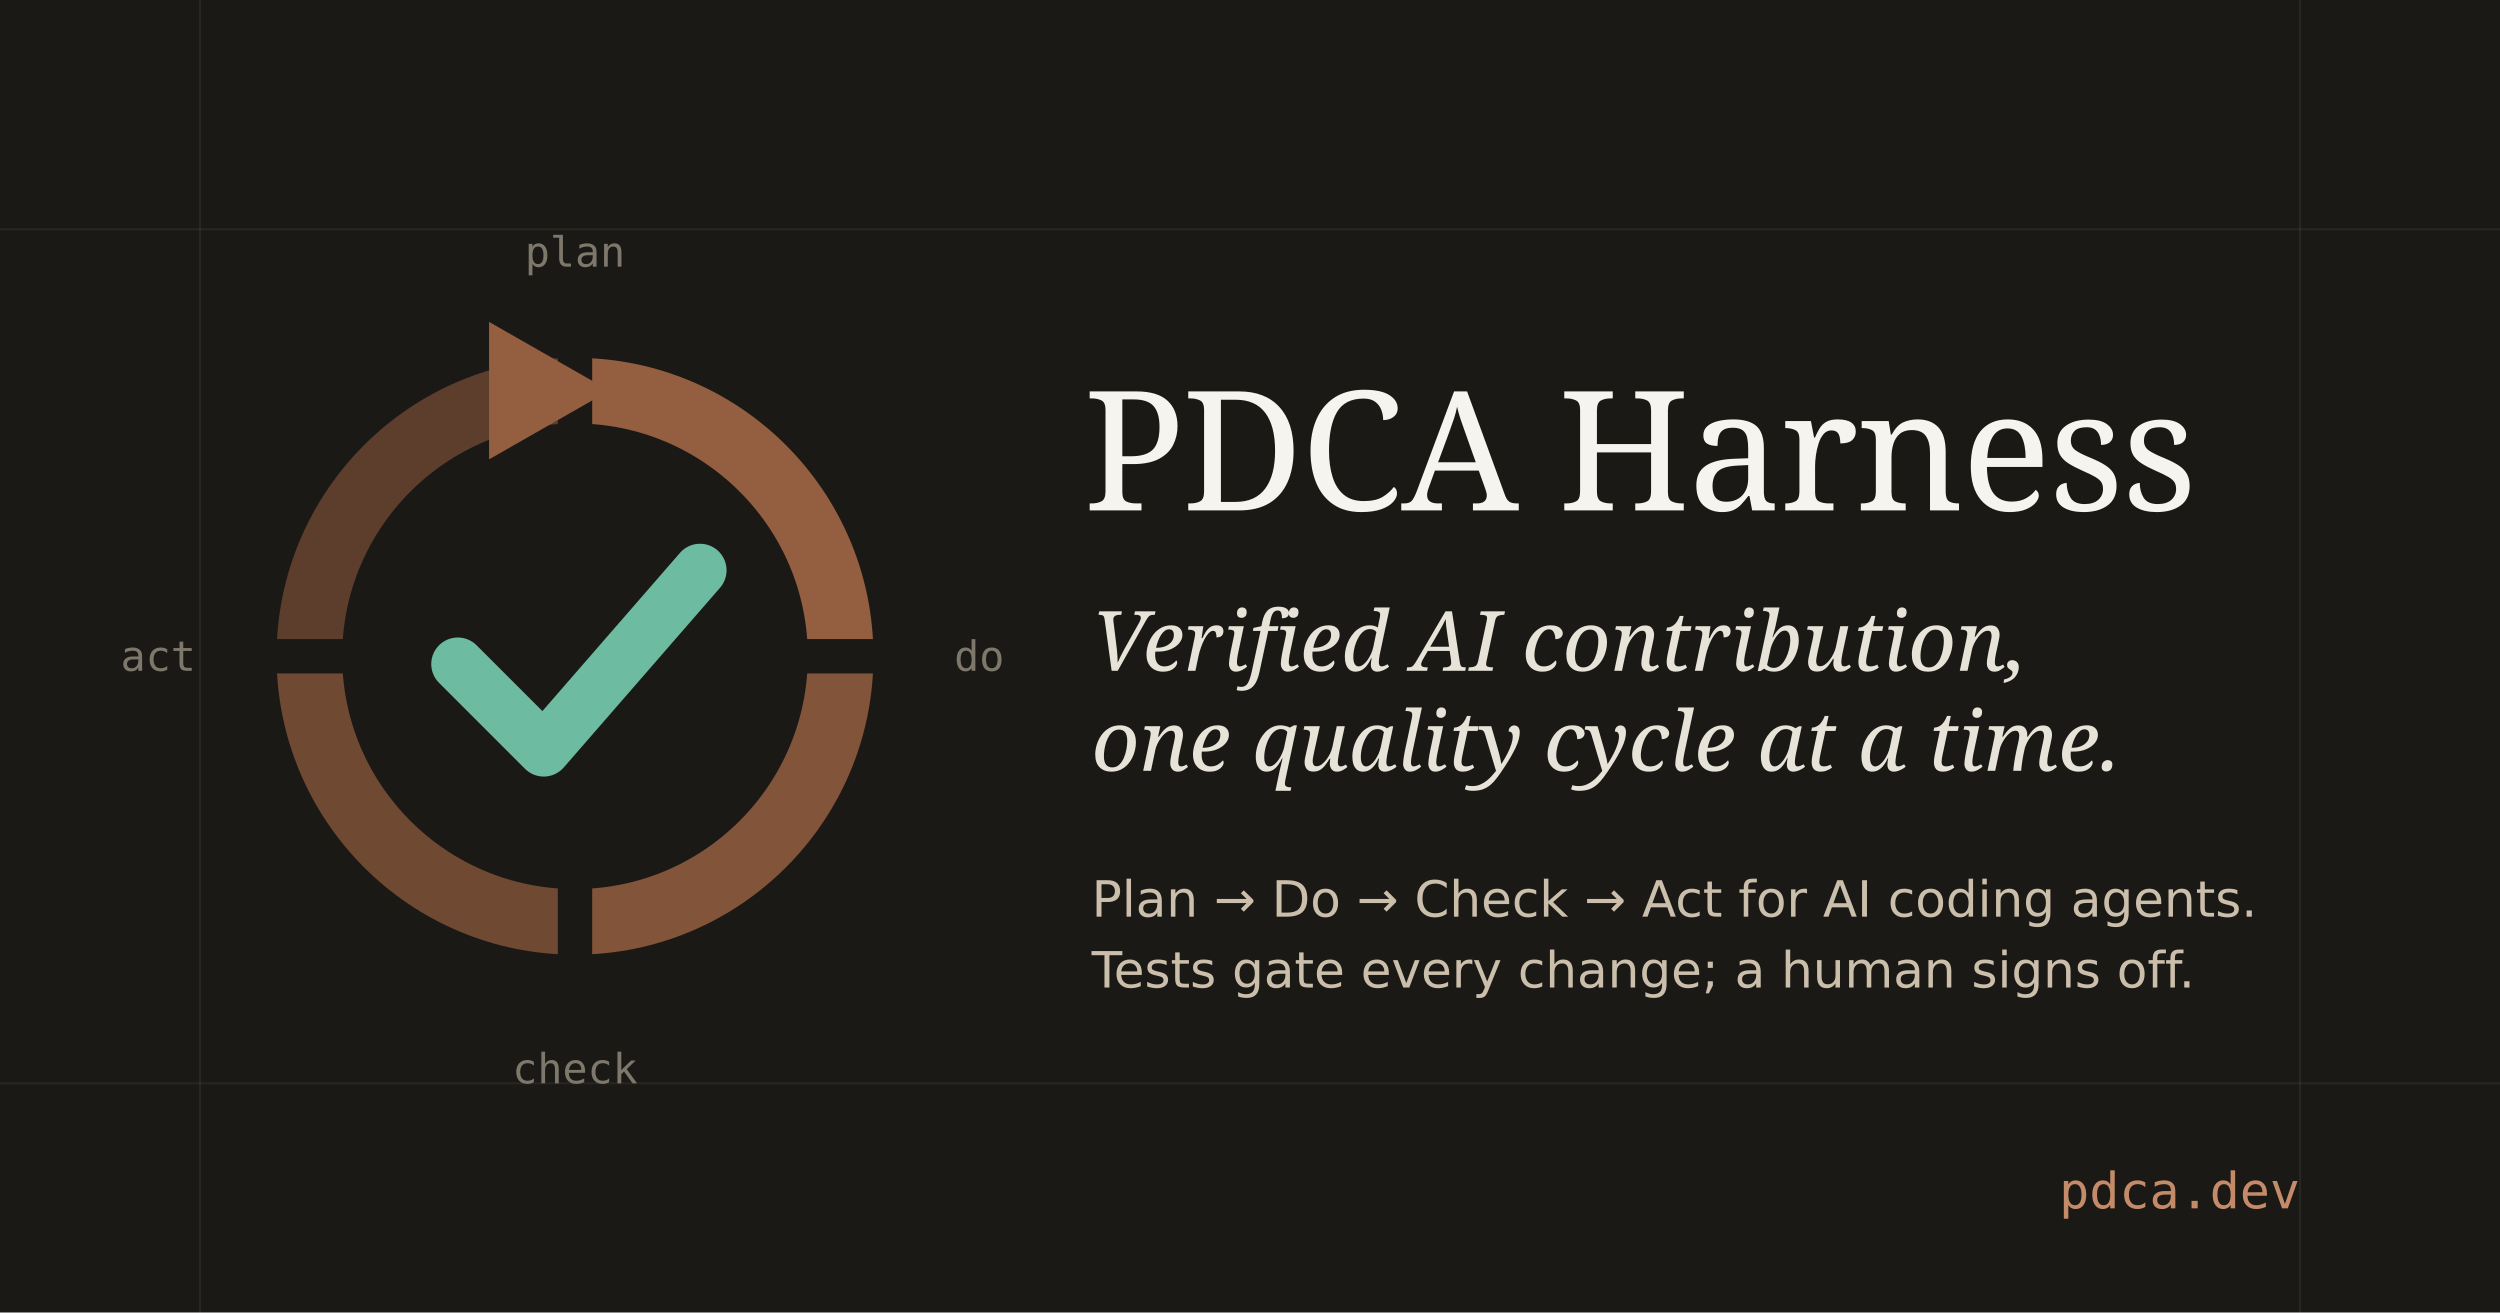
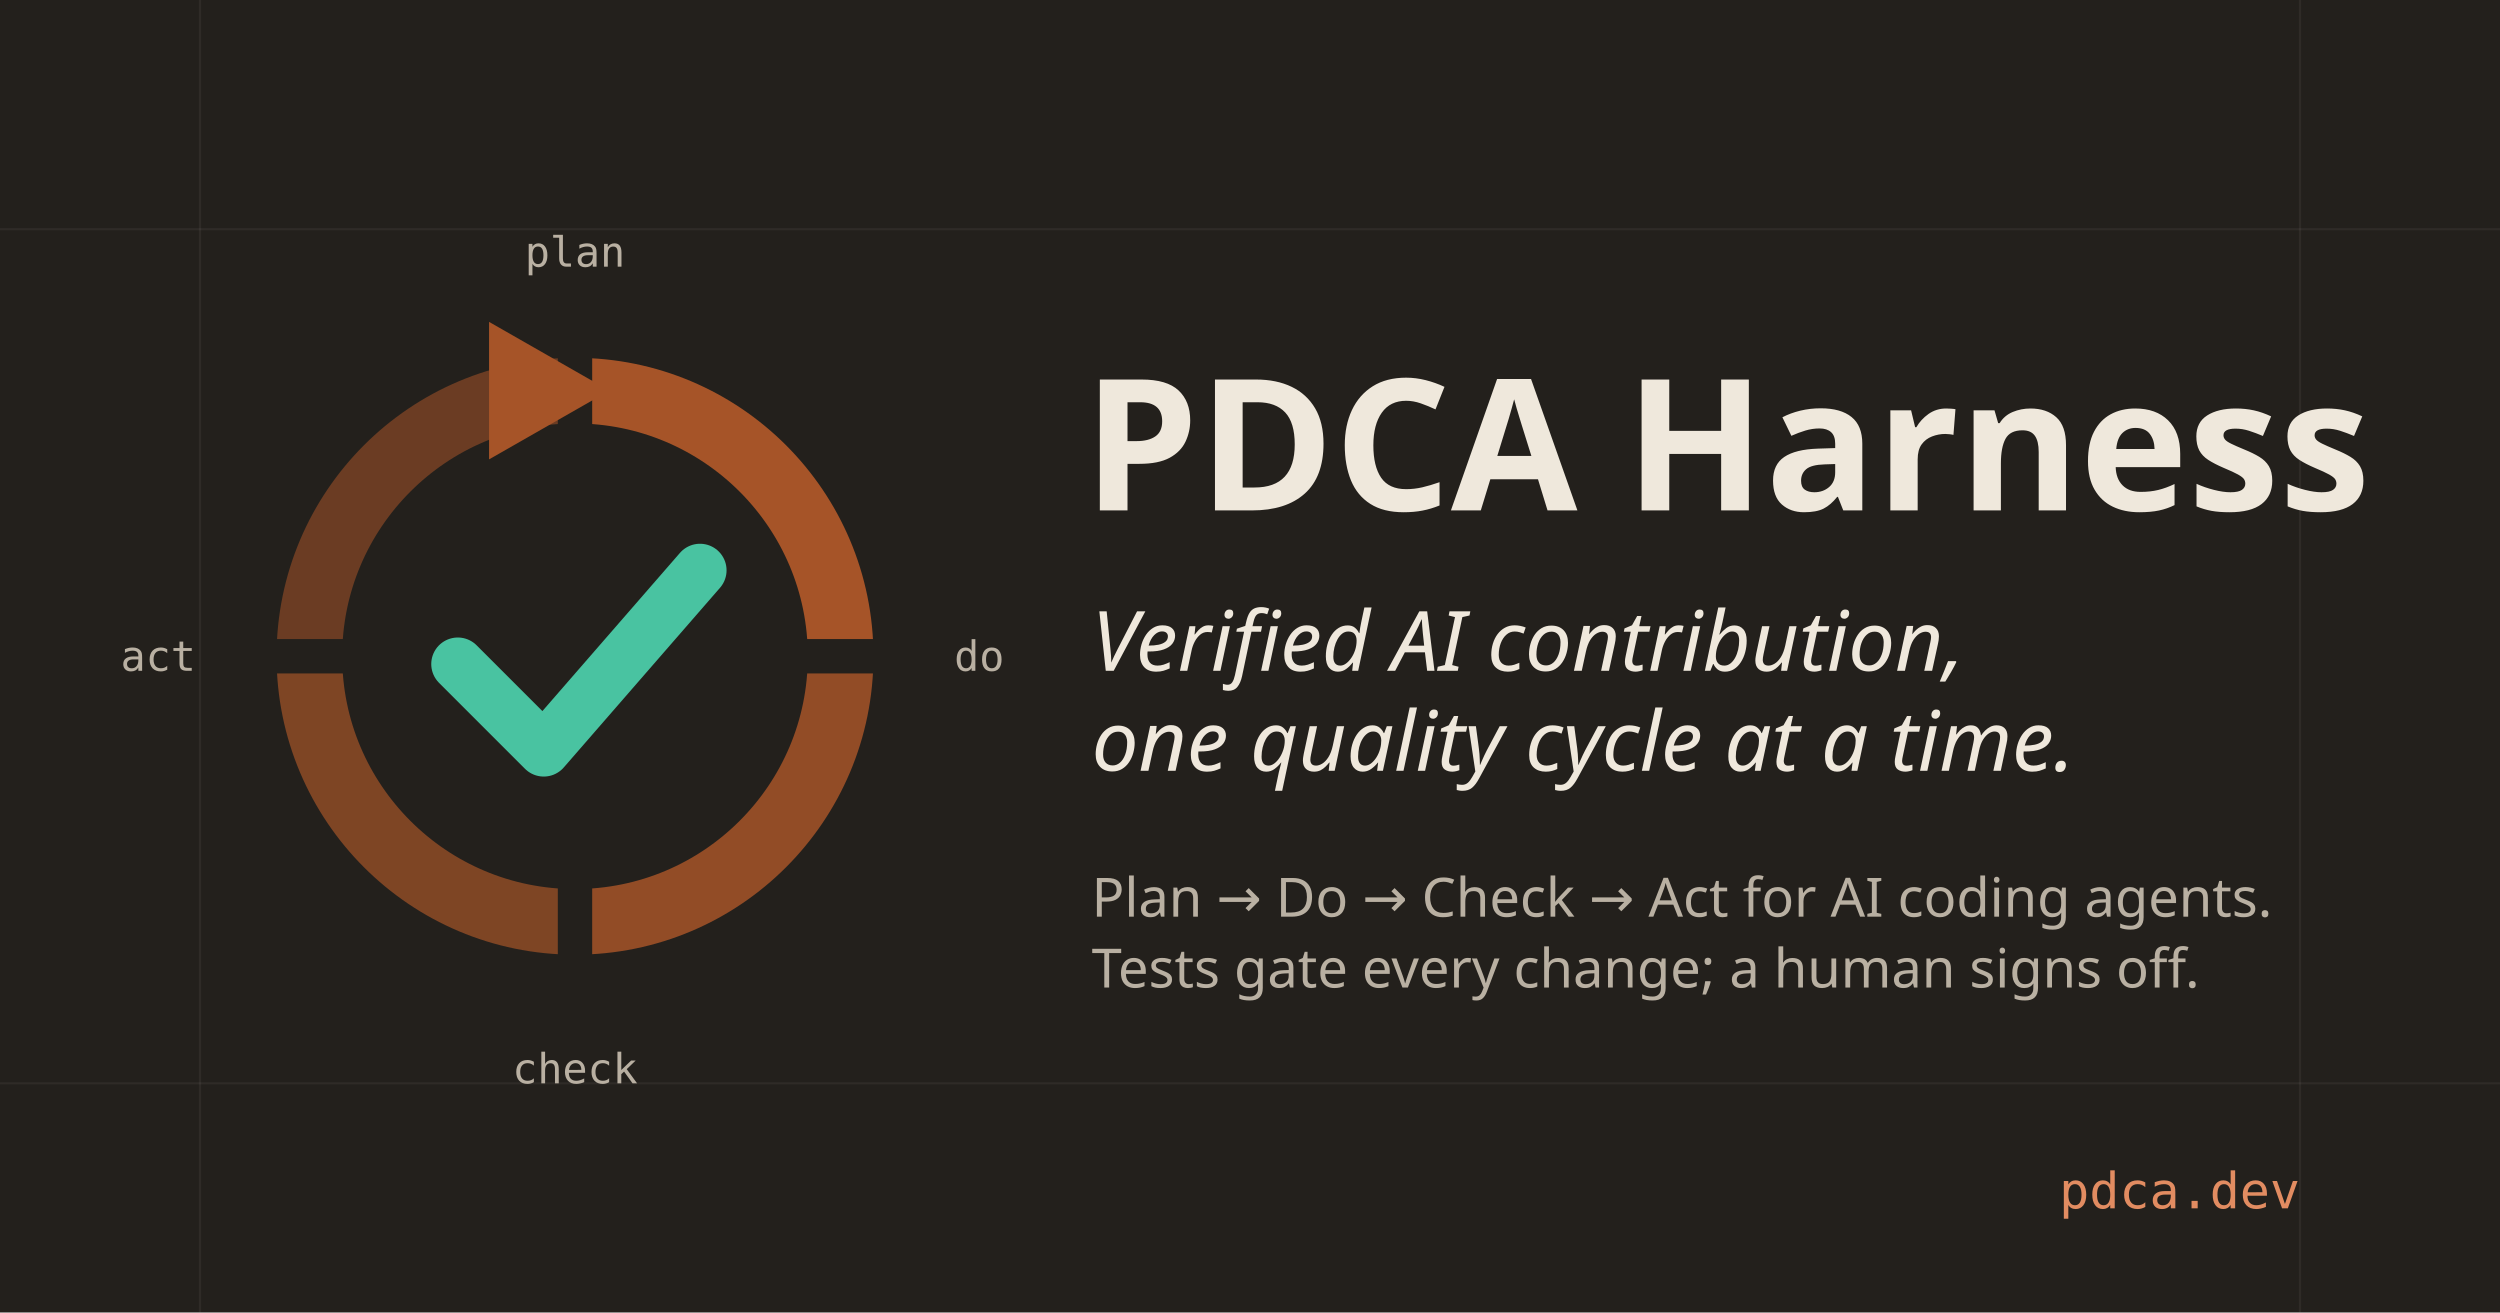
<svg xmlns="http://www.w3.org/2000/svg" width="1200" height="630" viewBox="0 0 1200 630" role="img" aria-label="PDCA Harness — verified AI contribution, one quality cycle at a time">
-   <rect width="1200" height="630" fill="#1a1916" />
-   <g stroke="#f6f4ee" stroke-opacity="0.06" stroke-width="1">
+   <rect width="1200" height="630" fill="#23201c" />
+   <g stroke="#efe8dc" stroke-opacity="0.06" stroke-width="1">
    <line x1="0" y1="110" x2="1200" y2="110" />
    <line x1="0" y1="520" x2="1200" y2="520" />
    <line x1="96" y1="0" x2="96" y2="630" />
    <line x1="1104" y1="0" x2="1104" y2="630" />
  </g>
  <g transform="translate(96,135) scale(7.5)">
-     <g fill="none" stroke="#945e40" stroke-width="4.2">
+     <g fill="none" stroke="#a65428" stroke-width="4.2">
      <path d="M24 7 A17 17 0 0 1 41 24" />
      <path d="M41 24 A17 17 0 0 1 24 41" stroke-opacity="0.85" />
      <path d="M24 41 A17 17 0 0 1 7 24" stroke-opacity="0.7" />
      <path d="M7 24 A17 17 0 0 1 24 7" stroke-opacity="0.55" />
    </g>
-     <g stroke="#1a1916" stroke-width="2.2">
+     <g stroke="#23201c" stroke-width="2.2">
      <line x1="24" y1="4" x2="24" y2="10" />
      <line x1="38" y1="24" x2="44" y2="24" />
      <line x1="24" y1="38" x2="24" y2="44" />
      <line x1="4" y1="24" x2="10" y2="24" />
    </g>
-     <polygon points="18.5,2.6 18.5,11.4 26.2,7" fill="#945e40" />
-     <path d="M16.5 24.5 L22 30 L32 18.5" fill="none" stroke="#6dbba1" stroke-width="3.4" stroke-linecap="round" stroke-linejoin="round" />
+     <polygon points="18.5,2.6 18.5,11.4 26.2,7" fill="#a65428" />
+     <path d="M16.5 24.5 L22 30 L32 18.5" fill="none" stroke="#49c3a1" stroke-width="3.4" stroke-linecap="round" stroke-linejoin="round" />
  </g>
-   <g font-family="DejaVu Sans Mono, Liberation Mono, monospace" font-size="20" fill="#7e776b">
+   <g font-family="'IBM Plex Mono', monospace" font-size="20" fill="#b9b0a2">
    <text x="276" y="128" text-anchor="middle">plan</text>
    <text x="458" y="322" text-anchor="start">do</text>
    <text x="276" y="520" text-anchor="middle">check</text>
    <text x="94" y="322" text-anchor="end">act</text>
  </g>
-   <text x="520" y="245" font-family="Bitstream Charter, Charter, Georgia, serif" font-size="80" fill="#f6f4ee" letter-spacing="-1">PDCA Harness</text>
-   <text x="524" y="322" font-family="Bitstream Charter, Charter, Georgia, serif" font-size="40" font-style="italic" fill="#e7e3d8">Verified AI contribution,</text>
-   <text x="524" y="370" font-family="Bitstream Charter, Charter, Georgia, serif" font-size="40" font-style="italic" fill="#e7e3d8">one quality cycle at a time.</text>
-   <text x="524" y="440" font-family="DejaVu Sans, Liberation Sans, sans-serif" font-size="24" fill="#cbbfab">Plan → Do → Check → Act for AI coding agents.</text>
-   <text x="524" y="474" font-family="DejaVu Sans, Liberation Sans, sans-serif" font-size="24" fill="#cbbfab">Tests gate every change; a human signs off.</text>
-   <text x="1104" y="580" text-anchor="end" font-family="DejaVu Sans Mono, Liberation Mono, monospace" font-size="24" fill="#c58b69">pdca.dev</text>
+   <text x="520" y="245" font-family="'Barlow Semi Condensed', 'Arial Narrow', sans-serif" font-weight="600" font-size="88" fill="#efe8dc">PDCA Harness</text>
+   <text x="524" y="322" font-family="'Source Sans 3', sans-serif" font-size="40" font-style="italic" fill="#efe8dc">Verified AI contribution,</text>
+   <text x="524" y="370" font-family="'Source Sans 3', sans-serif" font-size="40" font-style="italic" fill="#efe8dc">one quality cycle at a time.</text>
+   <text x="524" y="440" font-family="'Source Sans 3', sans-serif" font-size="26" fill="#b9b0a2">Plan → Do → Check → Act for AI coding agents.</text>
+   <text x="524" y="474" font-family="'Source Sans 3', sans-serif" font-size="26" fill="#b9b0a2">Tests gate every change; a human signs off.</text>
+   <text x="1104" y="580" text-anchor="end" font-family="'IBM Plex Mono', monospace" font-size="24" fill="#e28c61">pdca.dev</text>
</svg>
